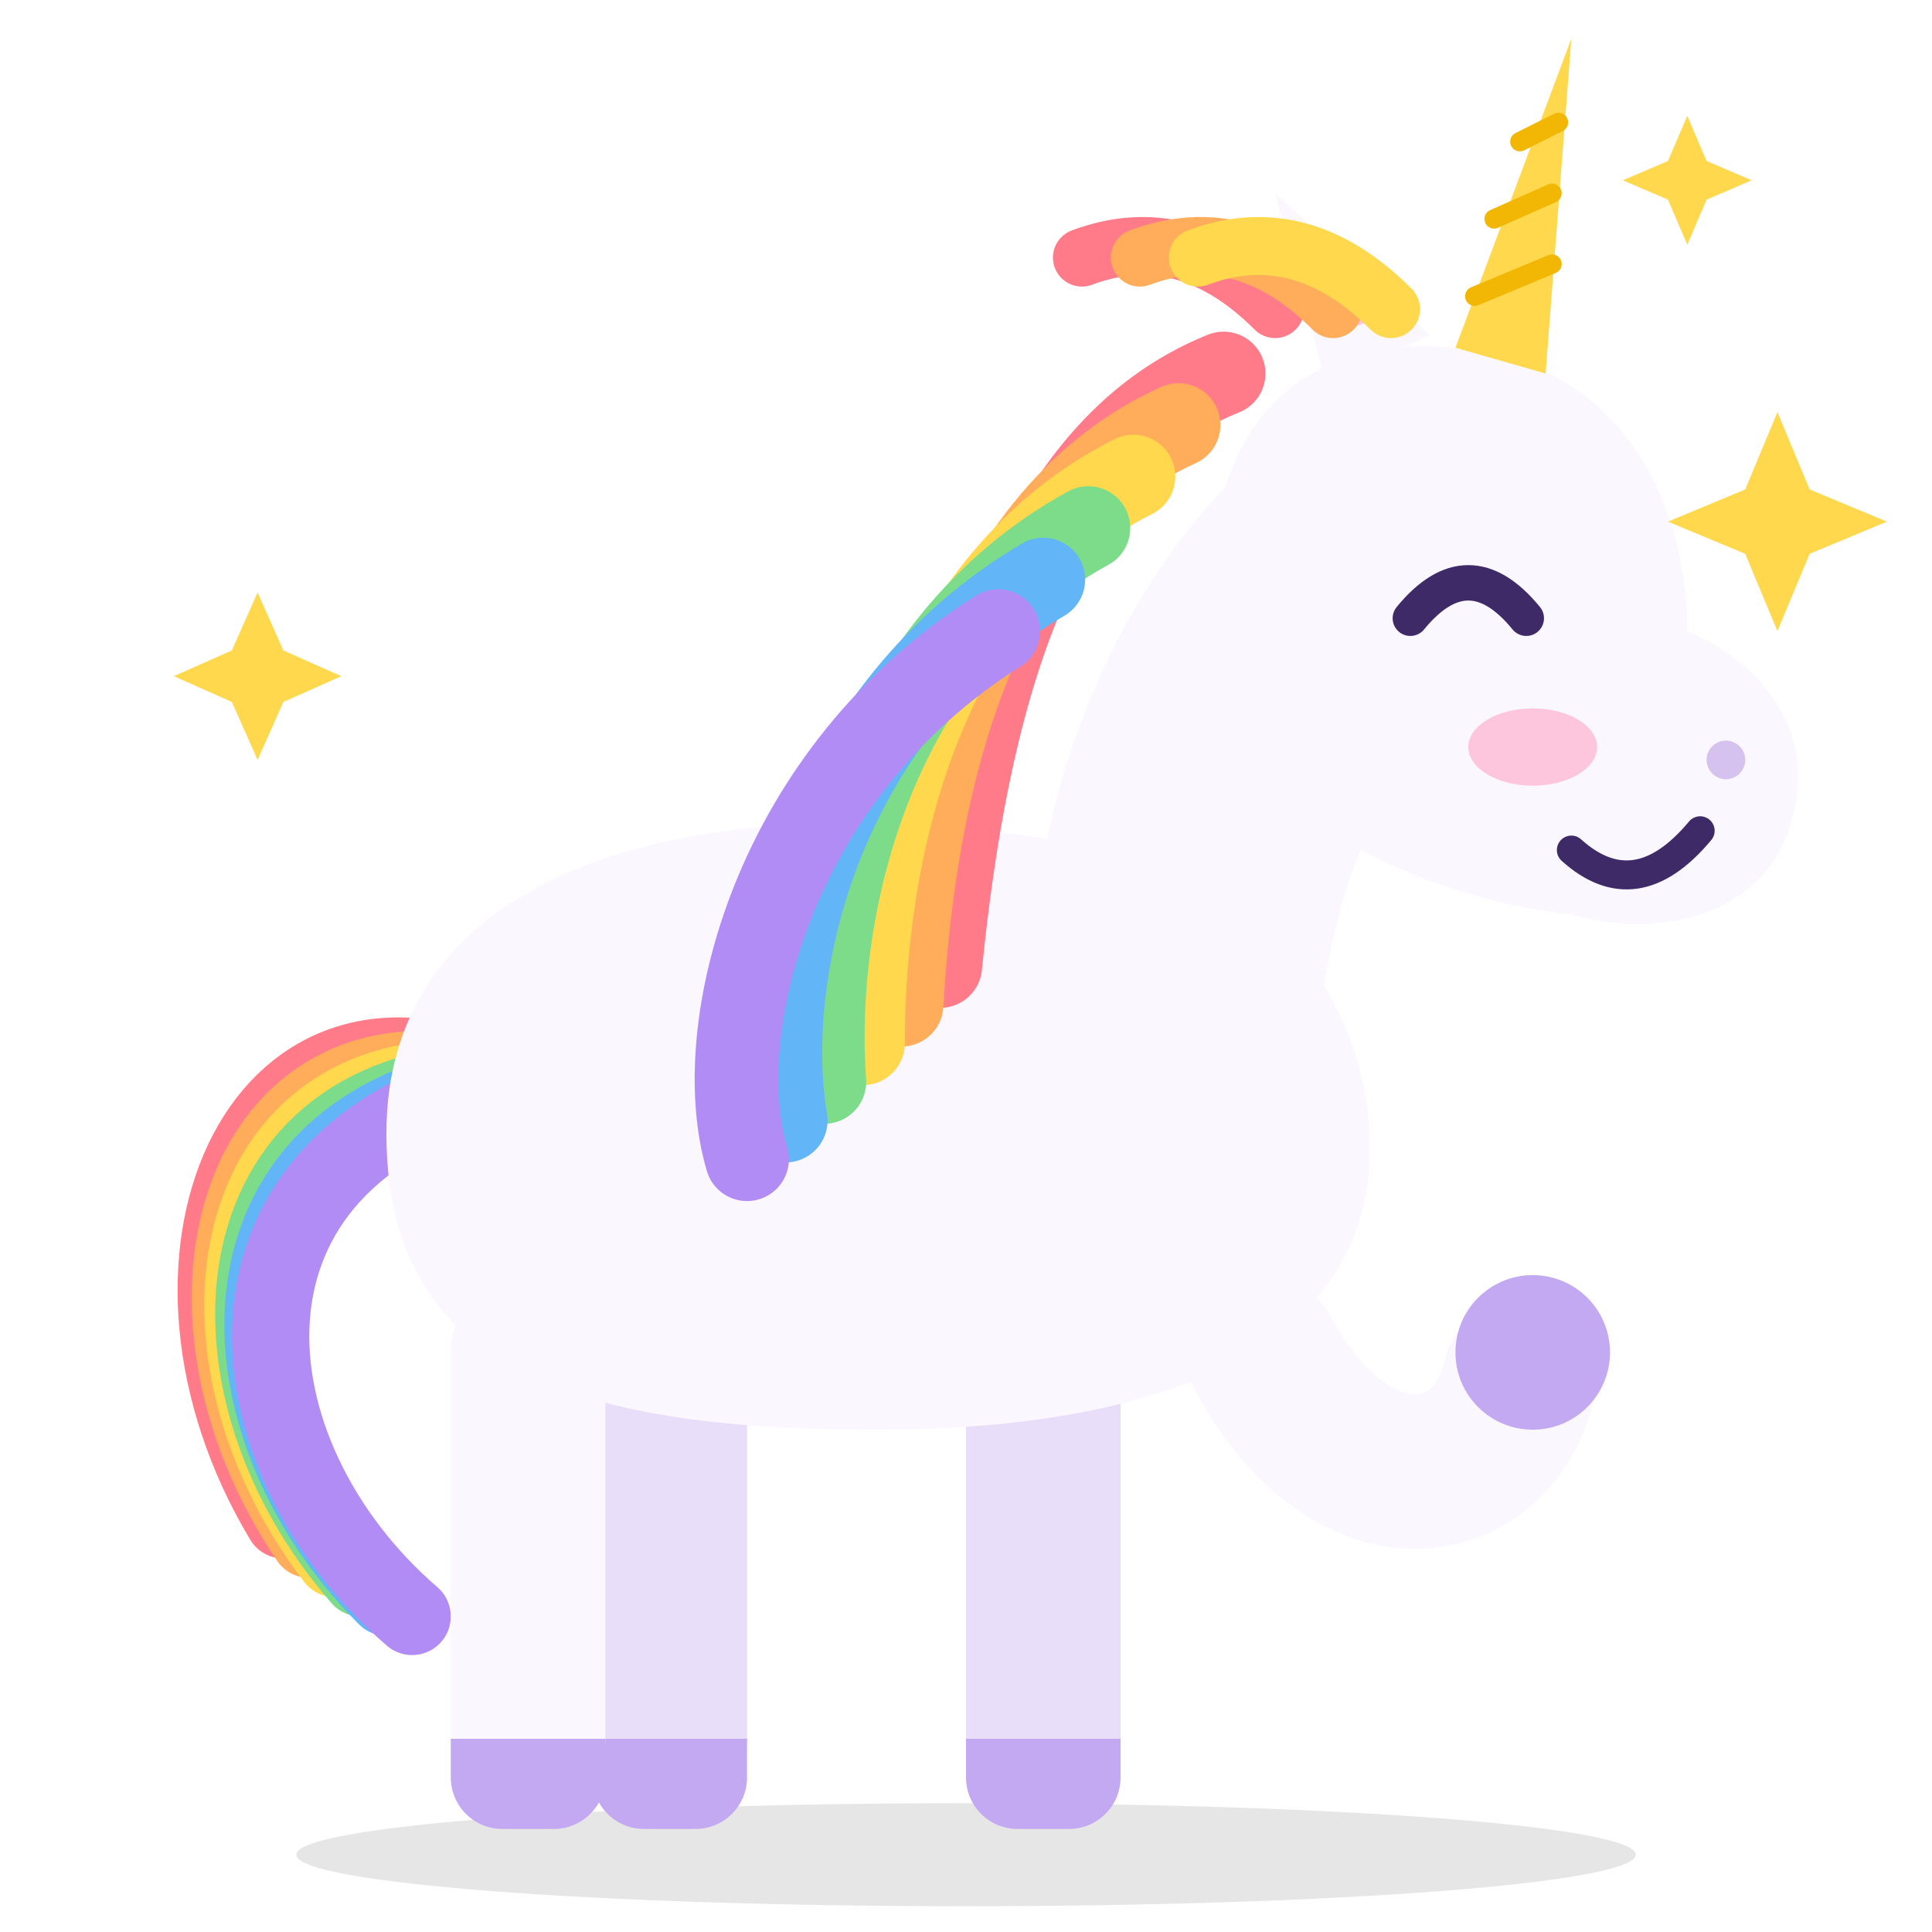
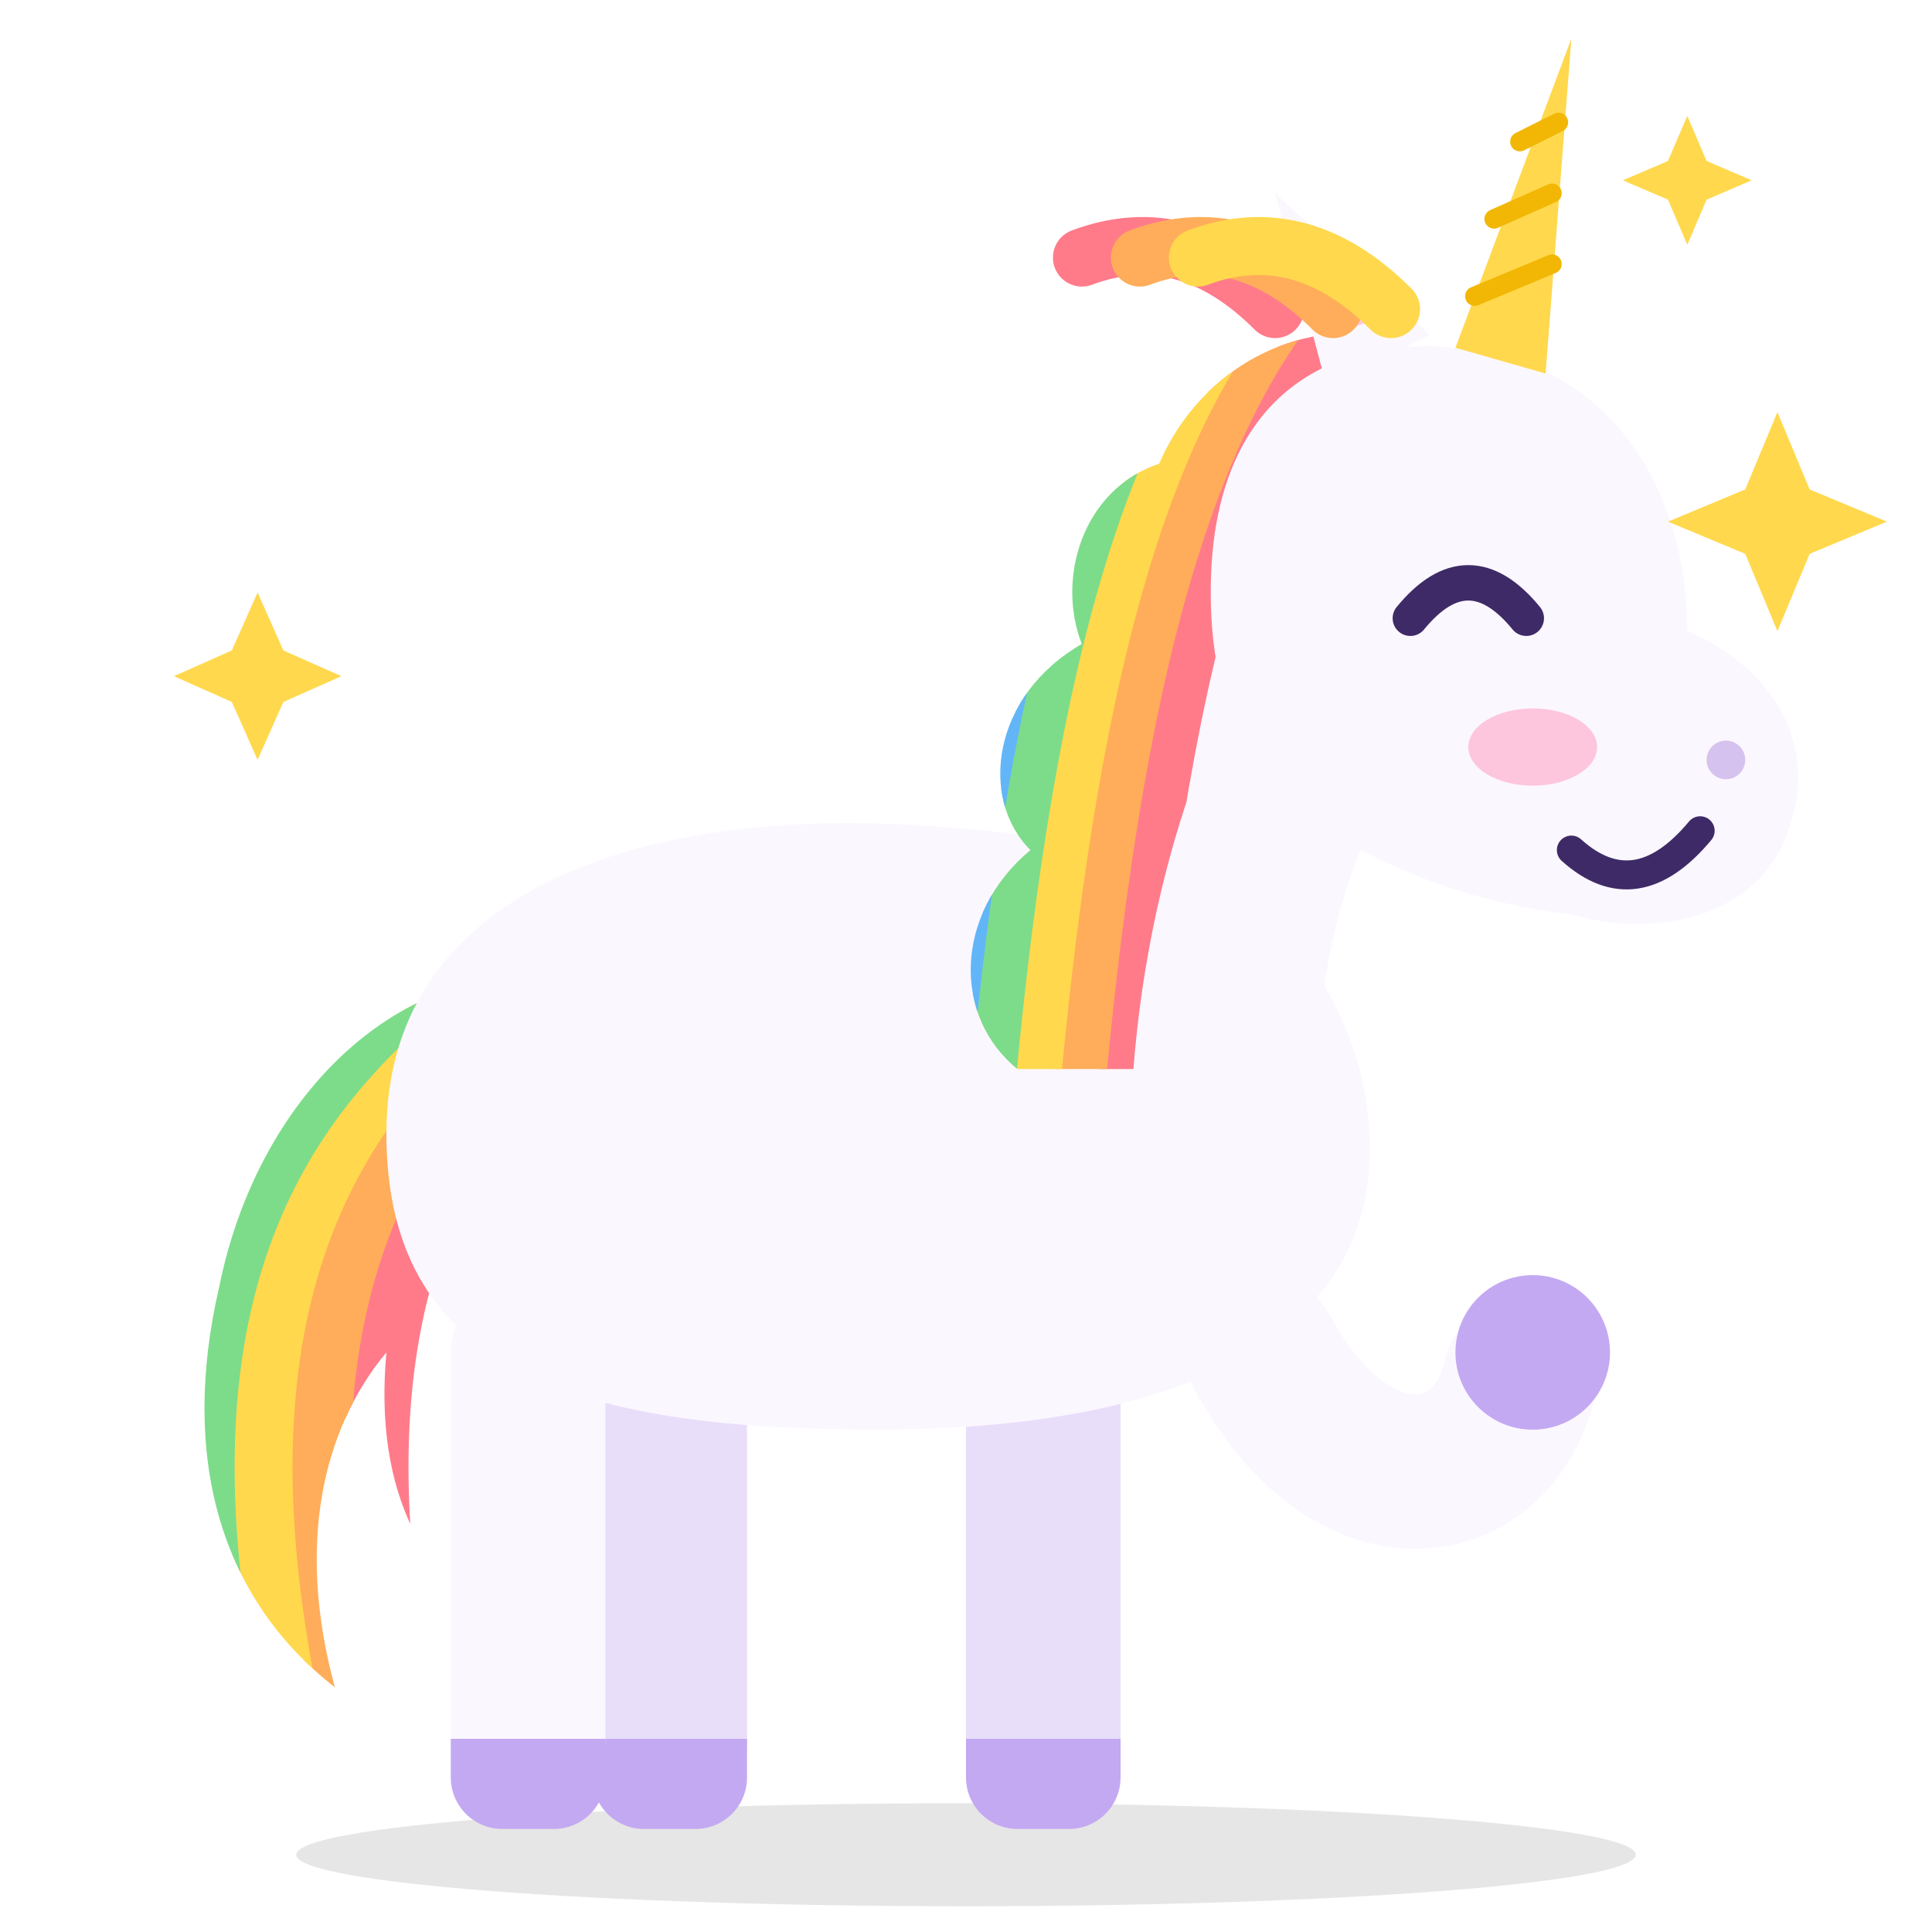
<svg xmlns="http://www.w3.org/2000/svg" viewBox="0 0 300 300">
  <ellipse cx="150" cy="288" rx="104" ry="8" fill="#000" opacity="0.10" />
-   <path d="M78 168 C40 150 20 196 44 236" stroke="#ff7b8a" stroke-width="12" stroke-linecap="round" fill="none" />
-   <path d="M78 168 C38 156 23 202 48 239" stroke="#ffad5a" stroke-width="12" stroke-linecap="round" fill="none" />
-   <path d="M78 168 C36 162 26 208 52 242" stroke="#ffd84d" stroke-width="12" stroke-linecap="round" fill="none" />
-   <path d="M78 168 C34 168 29 214 56 245" stroke="#7ddc8a" stroke-width="12" stroke-linecap="round" fill="none" />
-   <path d="M78 168 C32 174 32 220 60 248" stroke="#62b6f7" stroke-width="12" stroke-linecap="round" fill="none" />
-   <path d="M78 168 C30 180 35 226 64 251" stroke="#b28cf5" stroke-width="12" stroke-linecap="round" fill="none" />
+   <defs>
+     <clipPath id="tail-happy">
+       <path d="M84 152 C62 150 40 170 34 200 C28 226 34 248 52 262 C46 240 50 222 60 210 C58 232 66 246 80 254 C72 230 74 206 86 186Z" />
+     </clipPath>
+   </defs>
+   <g clip-path="url(#tail-happy)">
+     <path d="M96 150 C70 170 50 200 62 262" stroke="#ff7b8a" stroke-width="10" fill="none" />
+     <path d="M87 150 C61 170 41 200 53 262" stroke="#ffad5a" stroke-width="10" fill="none" />
+     <path d="M78 150 C52 170 32 200 44 262" stroke="#ffd84d" stroke-width="10" fill="none" />
+     <path d="M69 150 C43 170 23 200 35 262" stroke="#7ddc8a" stroke-width="10" fill="none" />
+     <path d="M60 150 C34 170 14 200 26 262" stroke="#62b6f7" stroke-width="10" fill="none" />
+     <path d="M51 150 C25 170 5 200 17 262" stroke="#b28cf5" stroke-width="10" fill="none" />
+   </g>
  <rect x="92" y="198" width="24" height="84" rx="12" fill="#e9defa" />
  <path d="M92 270 h24 v6 a8 8 0 0 1 -8 8 h-8 a8 8 0 0 1 -8 -8z" fill="#c3a9f2" />
  <rect x="150" y="198" width="24" height="84" rx="12" fill="#e9defa" />
  <path d="M150 270 h24 v6 a8 8 0 0 1 -8 8 h-8 a8 8 0 0 1 -8 -8z" fill="#c3a9f2" />
  <rect x="70" y="198" width="24" height="84" rx="12" fill="#fbf7ff" />
  <path d="M70 270 h24 v6 a8 8 0 0 1 -8 8 h-8 a8 8 0 0 1 -8 -8z" fill="#c3a9f2" />
  <path d="M60 176 C60 140 96 126 140 128 C178 130 206 138 212 170 C218 206 186 222 136 222 C88 222 60 212 60 176Z" fill="#fbf7ff" />
  <path d="M196 210 C210 236 232 232 236 214" stroke="#fbf7ff" stroke-width="24" stroke-linecap="round" fill="none" />
  <circle cx="238" cy="210" r="12" fill="#c3a9f2" />
  <path d="M160 150 C162 116 176 88 196 70 L238 98 C214 116 204 140 204 176Z" fill="#fbf7ff" />
-   <path d="M190 58 C160 70 150 110 146 150" stroke="#ff7b8a" stroke-width="13" stroke-linecap="round" fill="none" />
-   <path d="M183 66 C152 80 142 120 140 156" stroke="#ffad5a" stroke-width="13" stroke-linecap="round" fill="none" />
-   <path d="M176 74 C144 90 134 130 134 162" stroke="#ffd84d" stroke-width="13" stroke-linecap="round" fill="none" />
-   <path d="M169 82 C136 100 126 140 128 168" stroke="#7ddc8a" stroke-width="13" stroke-linecap="round" fill="none" />
-   <path d="M162 90 C128 110 118 150 122 174" stroke="#62b6f7" stroke-width="13" stroke-linecap="round" fill="none" />
-   <path d="M155 98 C120 120 110 160 116 180" stroke="#b28cf5" stroke-width="13" stroke-linecap="round" fill="none" />
+   <defs>
+     <clipPath id="mane-happy">
+       <path d="M214 52 C200 50 186 58 180 72 C168 76 164 90 168 100 C154 108 152 124 160 132 C148 142 148 158 158 166 L176 166 C178 140 186 110 204 86 C212 76 218 64 214 52Z" />
+     </clipPath>
+   </defs>
+   <g clip-path="url(#mane-happy)">
+     <path d="M214 40 C192 62 180 104 174 176" stroke="#ff7b8a" stroke-width="8" fill="none" />
+     <path d="M207 40 C185 62 173 104 167 176" stroke="#ffad5a" stroke-width="8" fill="none" />
+     <path d="M200 40 C178 62 166 104 160 176" stroke="#ffd84d" stroke-width="8" fill="none" />
+     <path d="M193 40 C171 62 159 104 153 176" stroke="#7ddc8a" stroke-width="8" fill="none" />
+     <path d="M186 40 C164 62 152 104 146 176" stroke="#62b6f7" stroke-width="8" fill="none" />
+     <path d="M179 40 C157 62 145 104 139 176" stroke="#b28cf5" stroke-width="8" fill="none" />
+   </g>
  <path d="M188 92 C188 62 206 52 226 54 C250 56 262 76 262 98 C276 104 282 116 278 128 C274 142 258 146 244 142 C226 140 206 132 196 120 C190 112 188 102 188 92Z" fill="#fbf7ff" />
  <circle cx="268" cy="118" r="3" fill="#d6c2ee" />
  <path d="M206 60 L198 30 L222 52Z" fill="#fbf7ff" />
  <path d="M207 52 L203 38 L215 49Z" fill="#ffc6de" />
  <path d="M226 54 L244 6 L240 58Z" fill="#ffd84d" />
  <path d="M229 46 l12 -5 M232 34 l9 -4 M236 22 l6 -3" stroke="#f2b705" stroke-width="3" stroke-linecap="round" />
  <path d="M198 48 q-14 -14 -30 -8" stroke="#ff7b8a" stroke-width="9" stroke-linecap="round" fill="none" />
  <path d="M207 48 q-14 -14 -30 -8" stroke="#ffad5a" stroke-width="9" stroke-linecap="round" fill="none" />
  <path d="M216 48 q-14 -14 -30 -8" stroke="#ffd84d" stroke-width="9" stroke-linecap="round" fill="none" />
  <path d="M219 96 q9 -11 18 0" stroke="#3d2a66" stroke-width="5.5" stroke-linecap="round" fill="none" />
  <ellipse cx="238" cy="116" rx="10" ry="6" fill="#ff9fbf" opacity="0.55" />
  <path d="M244 132 q10 9 20 -3" stroke="#3d2a66" stroke-width="4.5" stroke-linecap="round" fill="none" />
  <g fill="#ffd84d">
    <path d="M276 64 l5 12 12 5 -12 5 -5 12 -5 -12 -12 -5 12 -5z" />
    <path d="M40 92 l4 9 9 4 -9 4 -4 9 -4 -9 -9 -4 9 -4z" />
    <path d="M262 18 l3 7 7 3 -7 3 -3 7 -3 -7 -7 -3 7 -3z" />
  </g>
</svg>
